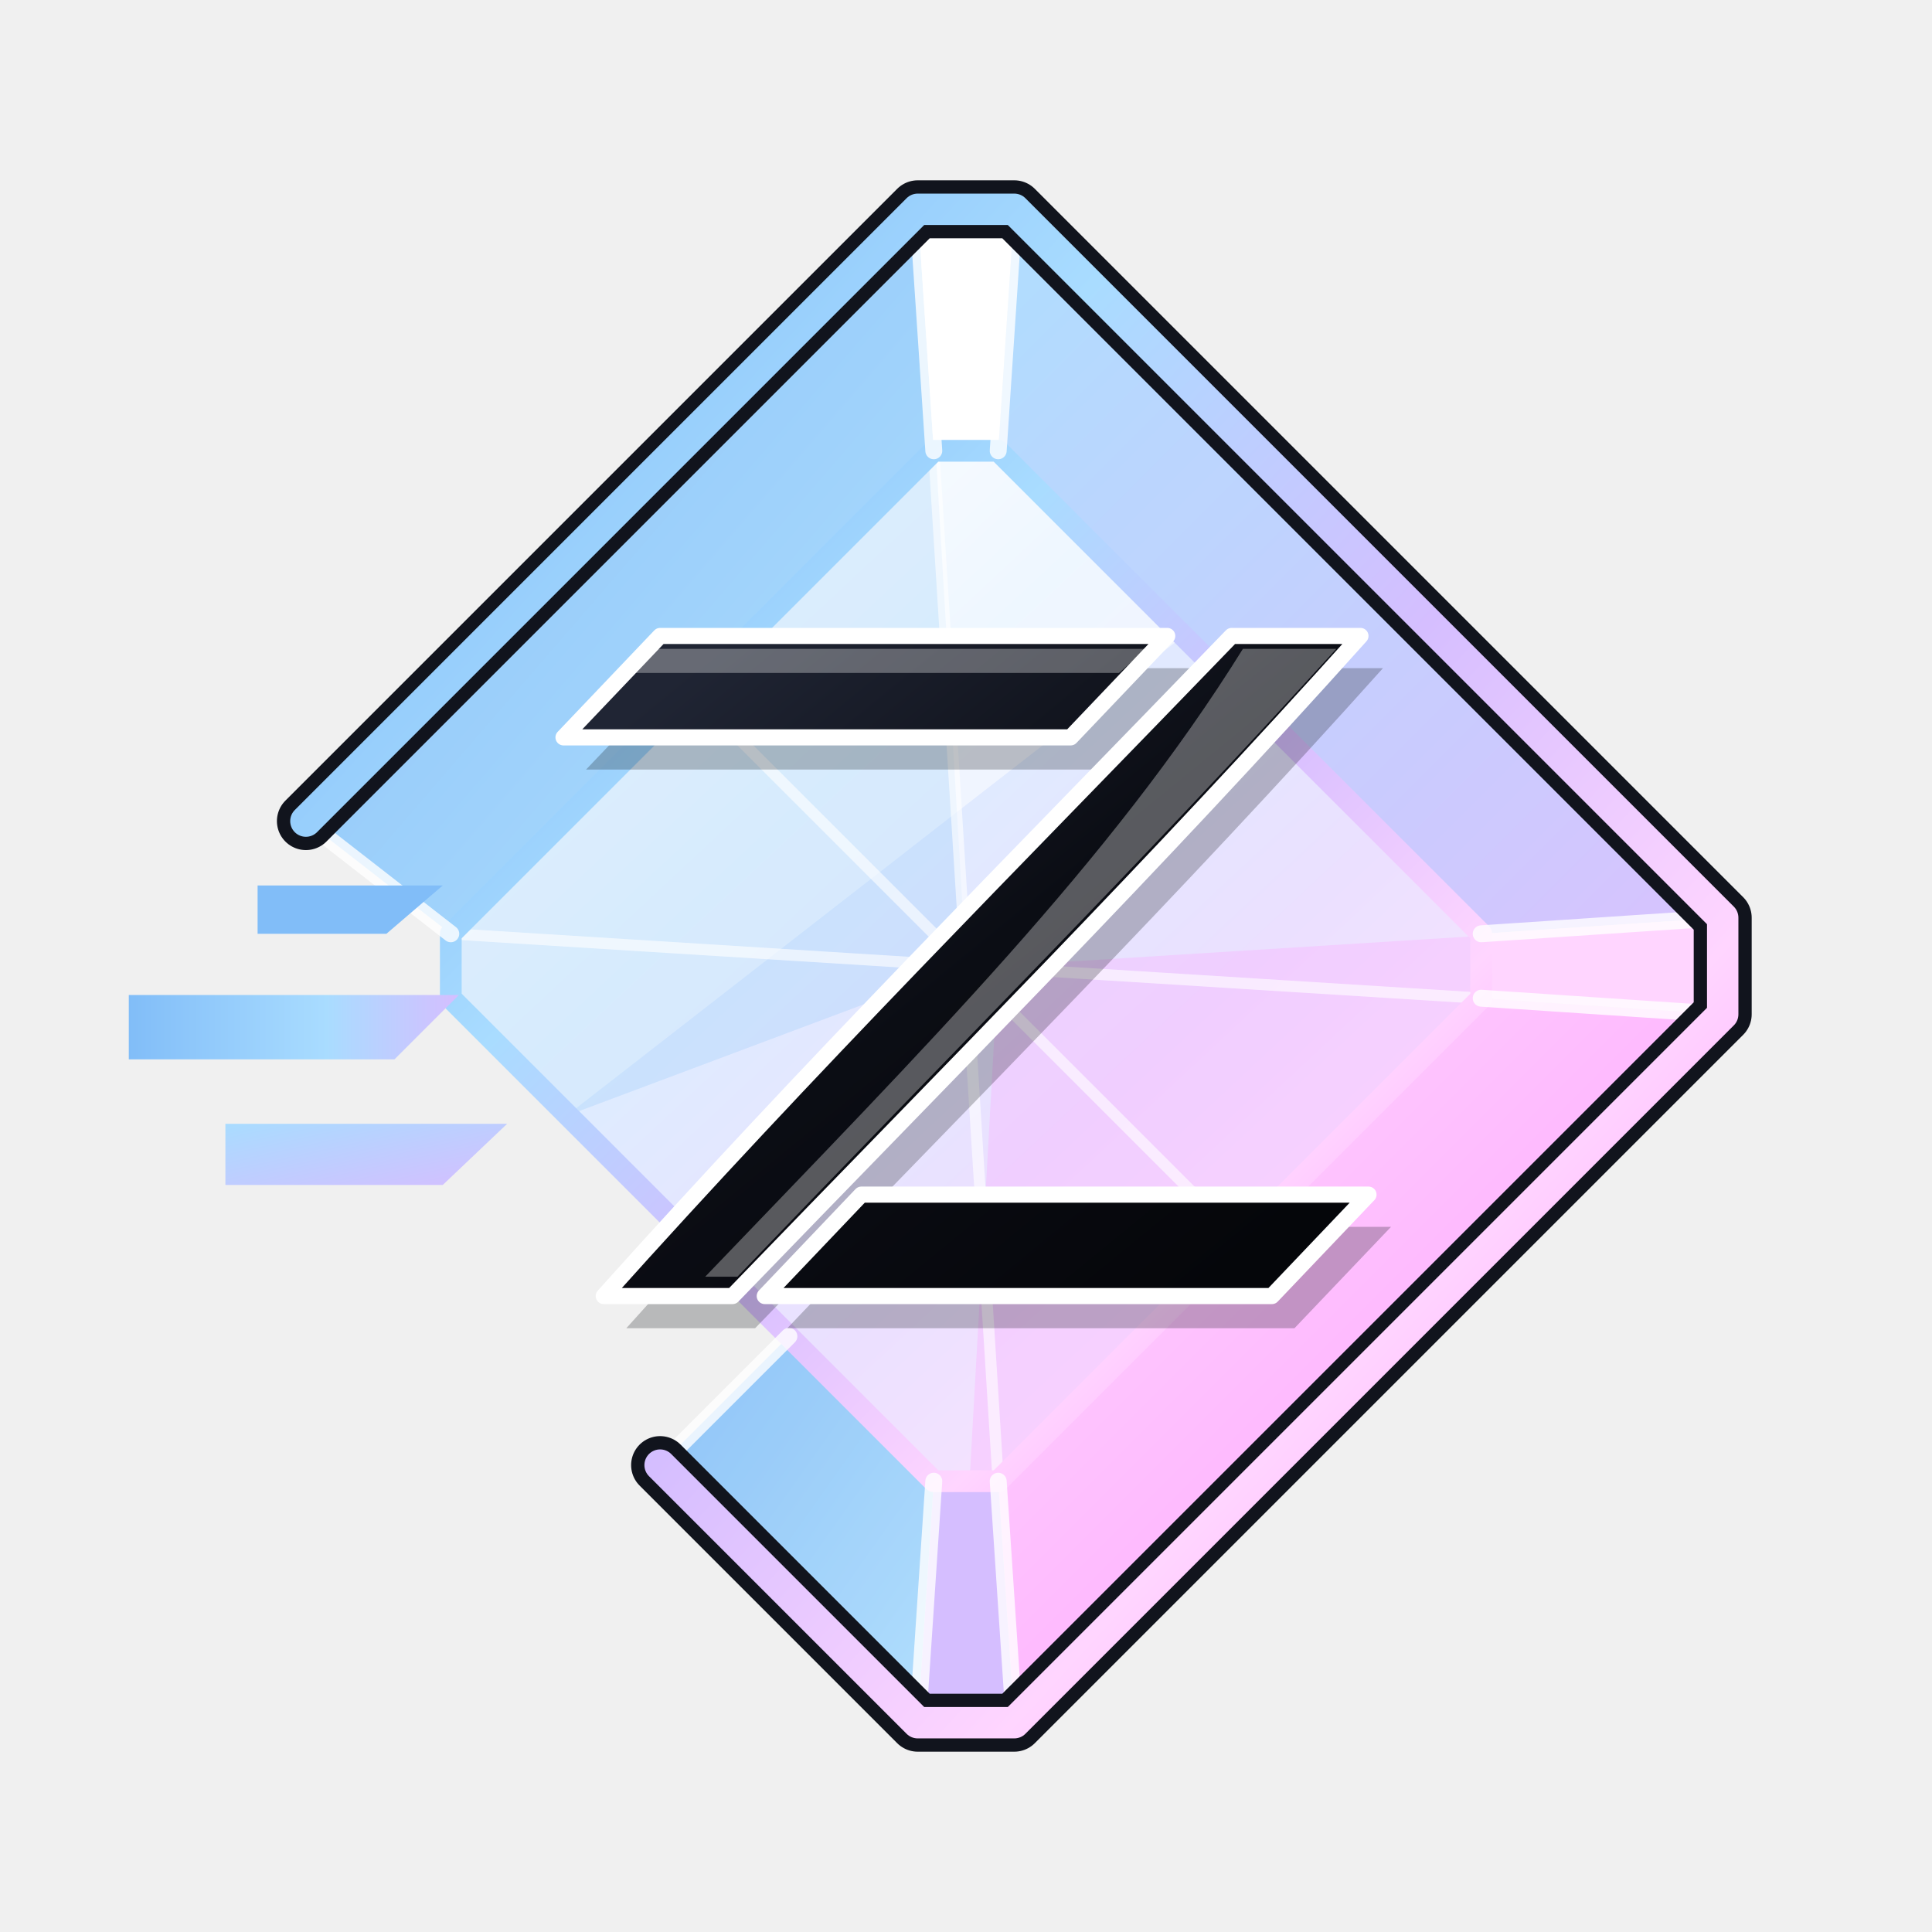
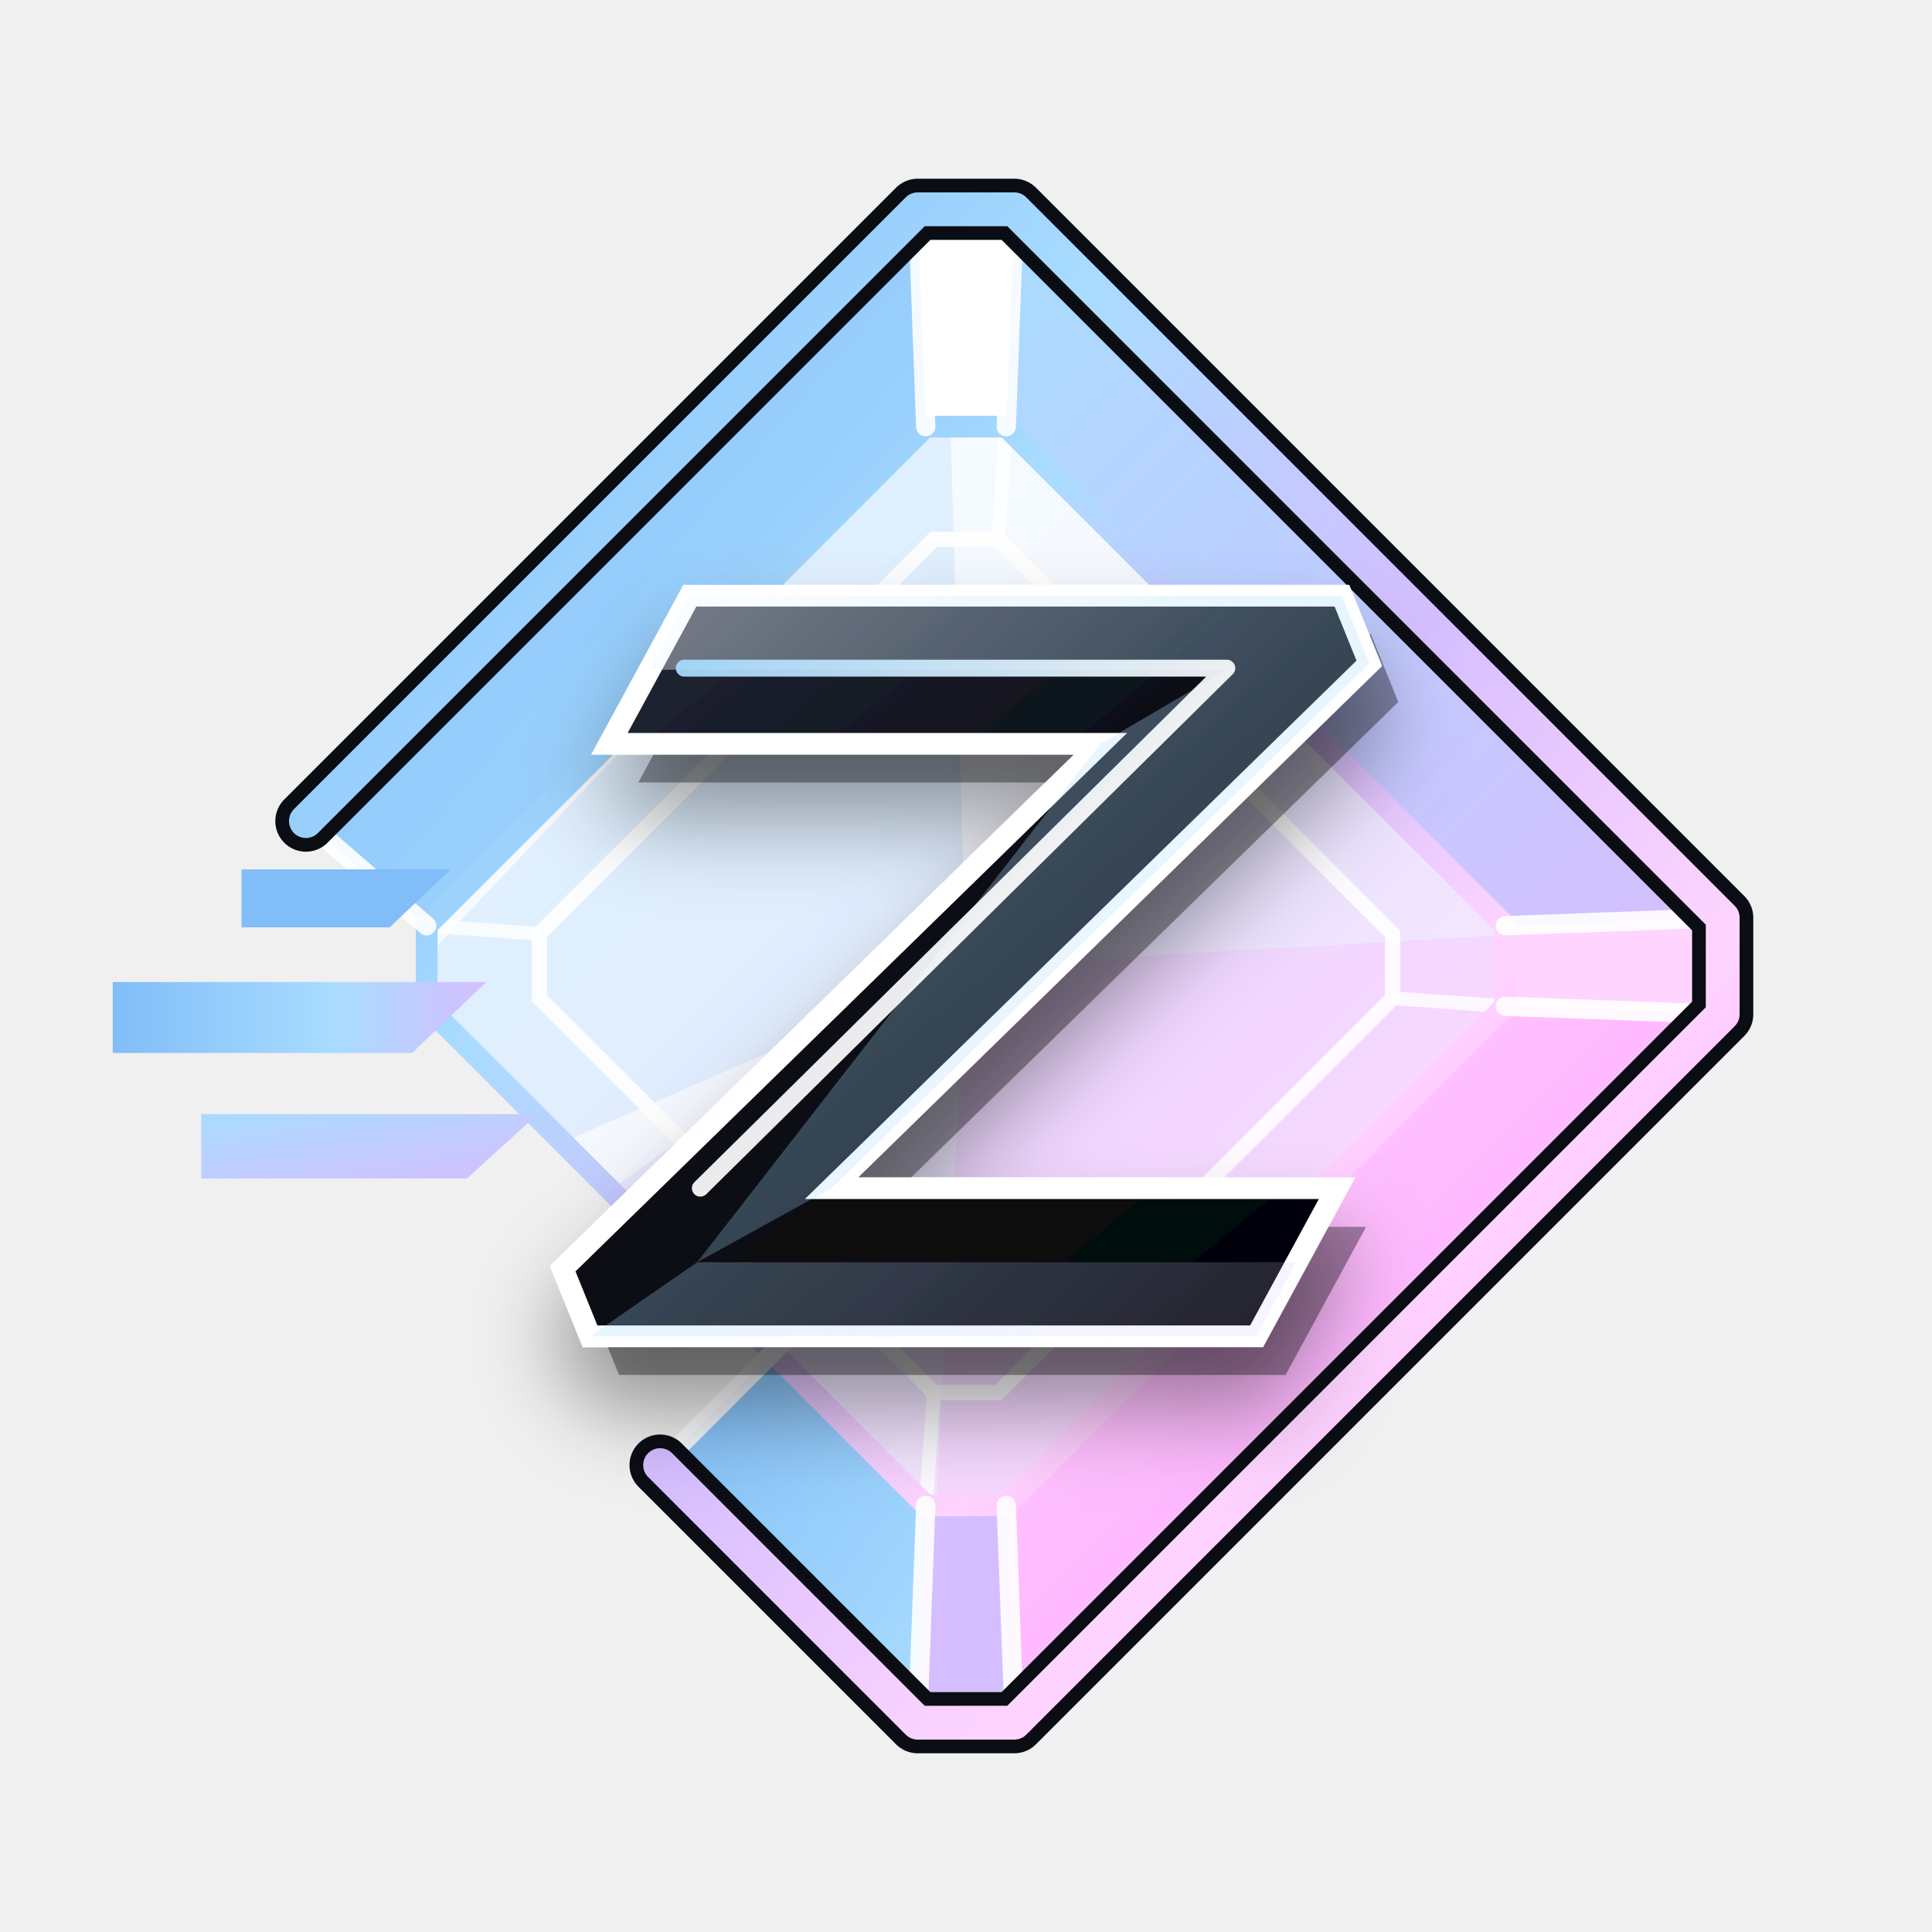
<svg xmlns="http://www.w3.org/2000/svg" viewBox="0 0 120 120" width="240" height="240" role="img" aria-label="Zaphyrel">
  <defs>
-     <linearGradient id="z6-crown" x1="0.06" y1="0.06" x2="0.94" y2="0.94">
+     <linearGradient id="z7-crown" x1="0.06" y1="0.06" x2="0.94" y2="0.94">
      <stop offset="0" stop-color="#81BDF8" />
      <stop offset="0.28" stop-color="#A9DCFF" />
      <stop offset="0.54" stop-color="#D5BEFF" />
      <stop offset="0.78" stop-color="#FFD5FF" />
      <stop offset="1" stop-color="#FF9AFF" />
    </linearGradient>
-     <linearGradient id="z6-table" x1="0.08" y1="0.05" x2="0.92" y2="0.95">
+     <linearGradient id="z7-table" x1="0.06" y1="0.04" x2="0.94" y2="0.96">
      <stop offset="0" stop-color="#FFFFFF" />
-       <stop offset="0.32" stop-color="#DCEEFF" />
-       <stop offset="0.65" stop-color="#EBE0FF" />
+       <stop offset="0.28" stop-color="#E3F2FF" />
+       <stop offset="0.62" stop-color="#EDE4FF" />
      <stop offset="1" stop-color="#FFE6FF" />
    </linearGradient>
-     <linearGradient id="z6-f-sky" x1="0" y1="0" x2="1" y2="1">
+     <linearGradient id="z7-f1" x1="0" y1="0" x2="1" y2="1">
      <stop offset="0" stop-color="#81BDF8" />
      <stop offset="1" stop-color="#A9DCFF" />
    </linearGradient>
-     <linearGradient id="z6-f-lav" x1="0" y1="0" x2="1" y2="1">
+     <linearGradient id="z7-f2" x1="0" y1="0" x2="1" y2="1">
      <stop offset="0" stop-color="#A9DCFF" />
      <stop offset="1" stop-color="#D5BEFF" />
    </linearGradient>
-     <linearGradient id="z6-f-orc" x1="0" y1="0" x2="1" y2="1">
+     <linearGradient id="z7-f3" x1="0" y1="0" x2="1" y2="1">
      <stop offset="0" stop-color="#FFD5FF" />
      <stop offset="1" stop-color="#FF9AFF" />
    </linearGradient>
-     <linearGradient id="z6-obs" x1="0.1" y1="0.1" x2="0.9" y2="0.9">
-       <stop offset="0" stop-color="#202534" />
-       <stop offset="0.5" stop-color="#0B0D14" />
-       <stop offset="1" stop-color="#05060A" />
+     <linearGradient id="z7-obs" x1="0.1" y1="0.05" x2="0.9" y2="0.95">
+       <stop offset="0" stop-color="#1E2434" />
+       <stop offset="0.48" stop-color="#0B0D14" />
+       <stop offset="1" stop-color="#040508" />
    </linearGradient>
-     <linearGradient id="z6-wind" x1="0" y1="0" x2="1" y2="0">
+     <linearGradient id="z7-bevel" x1="0" y1="0" x2="1" y2="1">
+       <stop offset="0" stop-color="#FFFFFF" stop-opacity="0.42" />
+       <stop offset="0.5" stop-color="#A9DCFF" stop-opacity="0.28" />
+       <stop offset="1" stop-color="#D5BEFF" stop-opacity="0.14" />
+     </linearGradient>
+     <linearGradient id="z7-zrim" x1="0" y1="0" x2="1" y2="1">
+       <stop offset="0" stop-color="#A9DCFF" />
+       <stop offset="0.52" stop-color="#FFFFFF" />
+       <stop offset="1" stop-color="#FF9AFF" />
+     </linearGradient>
+     <linearGradient id="z7-wind" x1="0" y1="0" x2="1" y2="0">
      <stop offset="0" stop-color="#81BDF8" />
      <stop offset="0.6" stop-color="#A9DCFF" />
      <stop offset="1" stop-color="#D5BEFF" />
    </linearGradient>
-     <clipPath id="z6-clip-tbl">
-       <polygon points="58,28 62,28 92,58 92,62 62,92 58,92 28,62 28,58" />
+     <clipPath id="z7-clip-tbl">
+       <polygon points="57.5,26.5 62.5,26.5 93.5,57.5 93.5,62.5 62.5,93.5 57.5,93.5 26.5,62.5 26.5,57.5" />
    </clipPath>
+     <filter id="z7-zdrop" x="-22%" y="-22%" width="144%" height="148%">
+       <feDropShadow dx="0" dy="3.4" stdDeviation="2.6" flood-color="#05070C" flood-opacity="0.38" />
+     </filter>
  </defs>
-   <polygon points="19,51 57,13 58,28 28,58" fill="url(#z6-f-sky)" opacity=".92" />
-   <polygon points="57,13 63,13 62,28 58,28" fill="#FFFFFF" />
-   <polygon points="63,13 107,57 92,58 62,28" fill="url(#z6-f-lav)" opacity=".92" />
-   <polygon points="107,57 107,63 92,62 92,58" fill="#FFD5FF" />
-   <polygon points="107,63 63,107 62,92 92,62" fill="url(#z6-f-orc)" opacity=".95" />
-   <polygon points="63,107 57,107 58,92 62,92" fill="#D5BEFF" />
-   <polygon points="57,107 41,91 49,83 58,92" fill="url(#z6-f-sky)" opacity=".88" />
-   <polygon points="58,28 62,28 92,58 92,62 62,92 58,92 28,62 28,58" fill="url(#z6-table)" />
-   <g clip-path="url(#z6-clip-tbl)">
-     <polygon points="24,52 60,18 78,36 24,78" fill="#FFFFFF" opacity=".52" />
-     <polygon points="62,60 94,58 94,76 60,96" fill="#FF9AFF" opacity=".26" />
-     <polygon points="26,60 58,26 60,60 28,72" fill="#81BDF8" opacity=".22" />
-     <path d="M 28 58 L 92 62 M 58 28 L 62 92 M 38 38 L 82 82 M 82 38 L 38 82" stroke="#FFFFFF" stroke-width="0.7" stroke-opacity=".6" />
+   <polygon points="19,51 57,13 57.5,26.5 26.5,57.5" fill="url(#z7-f1)" />
+   <polygon points="57,13 63,13 62.5,26.5 57.5,26.5" fill="#FFFFFF" />
+   <polygon points="63,13 107,57 93.5,57.5 62.5,26.5" fill="url(#z7-f2)" />
+   <polygon points="107,57 107,63 93.5,62.5 93.5,57.5" fill="#FFD5FF" />
+   <polygon points="107,63 63,107 62.5,93.5 93.5,62.5" fill="url(#z7-f3)" />
+   <polygon points="63,107 57,107 57.5,93.5 62.5,93.5" fill="#D5BEFF" />
+   <polygon points="57,107 41,91 49.5,82.5 57.5,93.5" fill="url(#z7-f1)" />
+   <polygon points="57.5,26.5 62.5,26.5 93.5,57.5 93.5,62.5 62.5,93.5 57.5,93.5 26.5,62.5 26.5,57.5" fill="url(#z7-table)" />
+   <g clip-path="url(#z7-clip-tbl)">
+     <polygon points="24,56 60,20 82,42 24,84" fill="#FFFFFF" opacity=".62" />
+     <polygon points="60,60 95,58 95,78 58,96" fill="#FF9AFF" opacity=".18" />
+     <polygon points="25,61 59,25 60,60 28,74" fill="#81BDF8" opacity=".18" />
+     <polygon points="58,33.5 62,33.5 86.5,58 86.5,62 62,86.5 58,86.5 33.5,62 33.5,58" fill="none" stroke="#FFFFFF" stroke-width="0.95" stroke-opacity=".88" />
+     <path d="M 26.5 57.5 L 33.5 58 M 62.5 26.5 L 62 33.5 M 93.5 62.5 L 86.5 62 M 57.5 93.5 L 58 86.5" stroke="#FFFFFF" stroke-width="0.85" stroke-opacity=".8" />
  </g>
-   <polygon points="58,28 62,28 92,58 92,62 62,92 58,92 28,62 28,58" fill="none" stroke="url(#z6-crown)" stroke-width="1.35" stroke-linejoin="round" />
-   <path d="M 57 13 L 58 28 M 63 13 L 62 28 M 107 57 L 92 58 M 107 63 L 92 62 M 63 107 L 62 92 M 57 107 L 58 92 M 19 51 L 28 58 M 41 91 L 49 83" fill="none" stroke="#FFFFFF" stroke-width="1.05" stroke-opacity=".8" stroke-linecap="round" />
-   <path d="M 19 51 L 57 13 L 63 13 L 107 57 L 107 63 L 63 107 L 57 107 L 41 91" fill="none" stroke="#11141D" stroke-width="3.6" stroke-linecap="round" stroke-linejoin="round" />
-   <path d="M 19 51 L 57 13 L 63 13 L 107 57 L 107 63 L 63 107 L 57 107 L 41 91" fill="none" stroke="url(#z6-crown)" stroke-width="1.95" stroke-linecap="round" stroke-linejoin="round" />
-   <path d="M 16 55 H 27.5 L 24 58 H 16 Z" fill="#81BDF8" />
-   <path d="M 8 61.8 H 28.5 L 24.5 65.8 H 8 Z" fill="url(#z6-wind)" />
-   <path d="M 14 69.8 H 31.5 L 27.5 73.6 H 14 Z" fill="url(#z6-f-lav)" />
-   <path d="M 41 39.5 H 72.5 L 66.5 45.8 H 35 Z M 53.5 74.2 H 85 L 79 80.5 H 47.5 Z M 76.5 39.5 H 84.5 C 71.5 54, 59.5 66, 45.5 80.5 H 37.5 C 50.5 66, 62.5 54, 76.5 39.5 Z" fill="#06070B" opacity=".24" transform="translate(1.4,2)" />
-   <path d="M 41 39.5 H 72.5 L 66.5 45.8 H 35 Z M 53.5 74.2 H 85 L 79 80.5 H 47.5 Z M 76.5 39.5 H 84.5 C 71.5 54, 59.5 66, 45.5 80.5 H 37.5 C 50.5 66, 62.5 54, 76.5 39.5 Z" fill="url(#z6-obs)" stroke="#FFFFFF" stroke-width="1" stroke-linejoin="round" />
-   <path d="M 40.5 40.3 H 71.2 L 69.5 41.8 H 38.8 Z M 77.2 40.3 H 83 C 71 53.5, 59.5 65, 45.8 79.3 H 43.8 C 57.5 65, 69 53.5, 77.2 40.3 Z" fill="#FFFFFF" opacity=".32" />
+   <polygon points="57.5,26.5 62.5,26.5 93.5,57.5 93.5,62.5 62.5,93.5 57.5,93.5 26.5,62.5 26.5,57.5" fill="none" stroke="url(#z7-crown)" stroke-width="1.35" stroke-linejoin="round" />
+   <path d="M 57 13 L 57.5 26.5 M 63 13 L 62.5 26.5 M 107 57 L 93.5 57.5 M 107 63 L 93.5 62.5 M 63 107 L 62.5 93.5 M 57 107 L 57.5 93.5 M 19 51 L 26.5 57.5 M 41 91 L 49.5 82.5" fill="none" stroke="#FFFFFF" stroke-width="1.2" stroke-opacity=".9" stroke-linecap="round" />
+   <path d="M 19 51 L 57 13 L 63 13 L 107 57 L 107 63 L 63 107 L 57 107 L 41 91" fill="none" stroke="#0B0D14" stroke-width="3.8" stroke-linecap="round" stroke-linejoin="round" />
+   <path d="M 19 51 L 57 13 L 63 13 L 107 57 L 107 63 L 63 107 L 57 107 L 41 91" fill="none" stroke="url(#z7-crown)" stroke-width="2.1" stroke-linecap="round" stroke-linejoin="round" />
+   <path d="M 15 54 H 28 L 24.2 57.6 H 15 Z" fill="#81BDF8" />
+   <path d="M 7 61 H 30.2 L 25.6 65.4 H 7 Z" fill="url(#z7-wind)" />
+   <path d="M 12.5 69.2 H 33.4 L 29 73.2 H 12.5 Z" fill="url(#z7-f2)" />
+   <g filter="url(#z7-zdrop)">
+     <path d="M 42.85 37 H 83.35 L 85.05 41.2 L 51.65 73.8 H 83.05 L 78.05 83 H 36.65 L 34.95 78.8 L 68.35 46.2 H 37.85 Z" fill="#05070C" transform="translate(1.8,2.4)" opacity=".36" />
+     <path d="M 42.85 37 H 83.35 L 85.05 41.2 L 51.65 73.8 H 83.05 L 78.05 83 H 36.65 L 34.95 78.8 L 68.35 46.2 H 37.85 Z" fill="url(#z7-obs)" stroke="#FFFFFF" stroke-width="1.35" stroke-linejoin="miter" />
+     <path d="M 42.85 37 H 83.35 L 76.2 41.6 H 40.3 Z M 83.35 37 L 85.05 41.2 L 51.65 73.8 L 43.3 78.4 L 68.35 46.2 L 76.2 41.6 Z M 36.65 83 L 43.3 78.4 H 80.5 L 78.05 83 Z" fill="url(#z7-bevel)" />
+     <path d="M 42.5 41.5 H 76.2 L 43.5 73.8" fill="none" stroke="url(#z7-zrim)" stroke-width="1.05" stroke-linecap="round" stroke-linejoin="round" opacity=".92" />
+   </g>
</svg>
